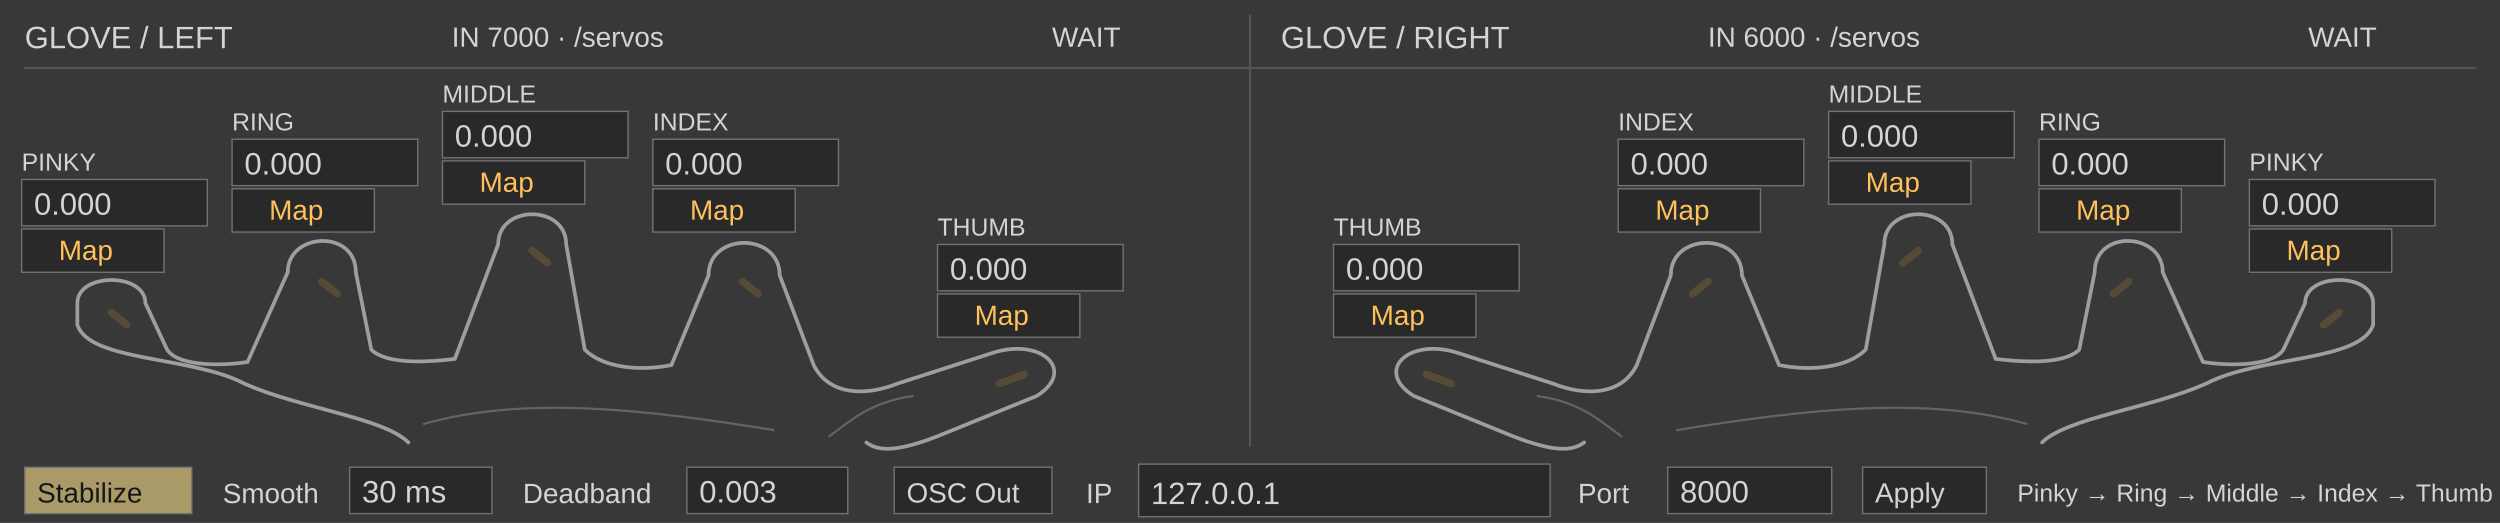
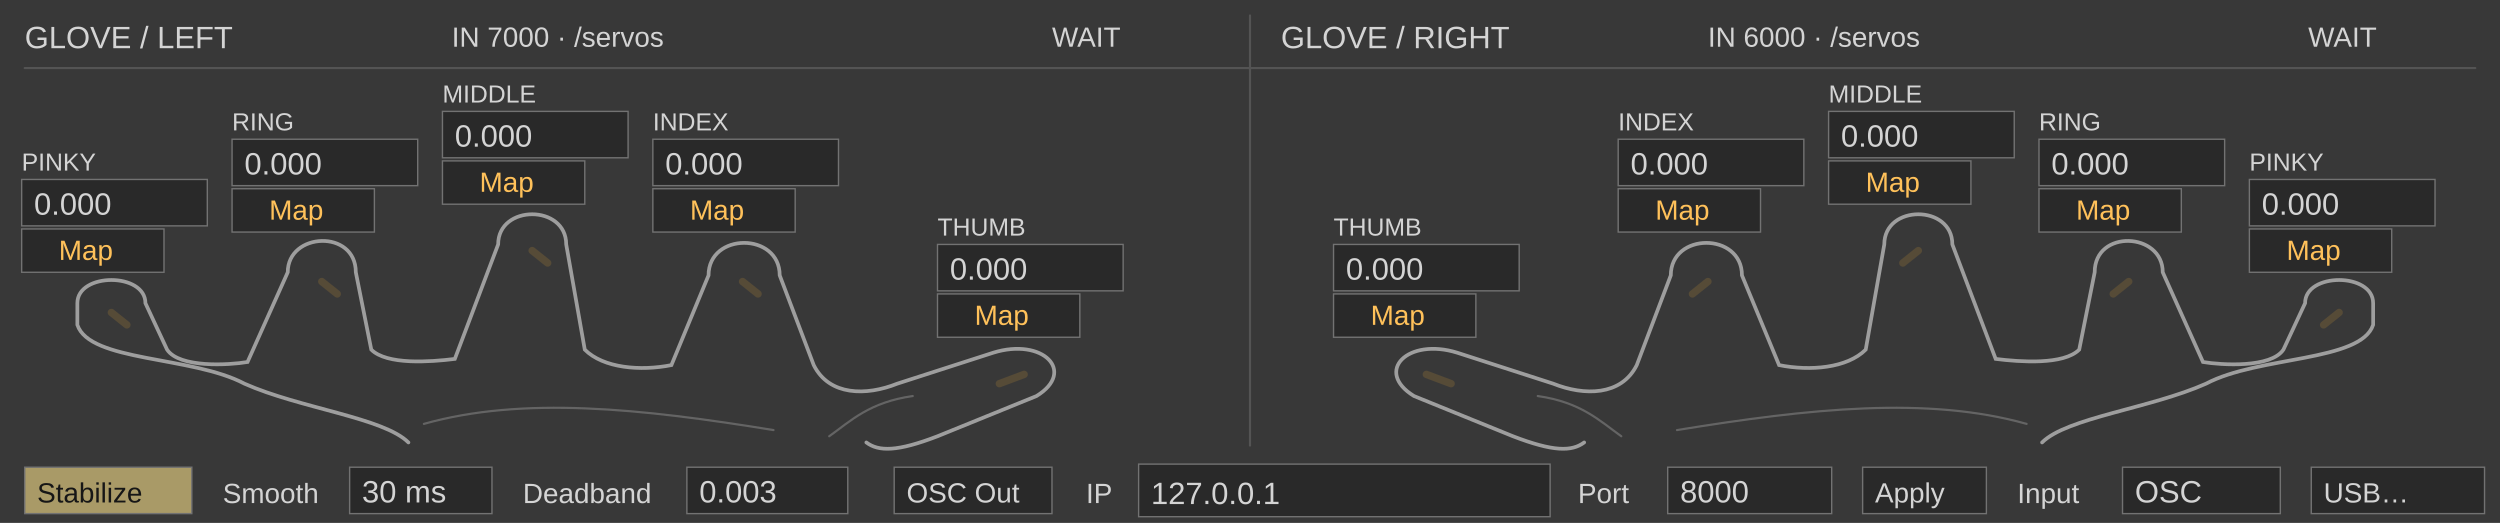
<svg xmlns="http://www.w3.org/2000/svg" viewBox="0 0 808 169" width="1616" height="338">
  <rect width="808" height="169" fill="#383838" />
  <path d=" M8 22 L800 22 M404 5 L404 144" fill="none" stroke="rgba(183.6,183.6,183.6,0.22)" stroke-width="0.7" stroke-linecap="round" />
  <g transform="translate(8 0)">
    <path d=" M124 143 C116 135 89 132 71 124 C54 115 21 117 17 105 L17 98 C17 88 39 88 39 98 L46 113 C50 119 66 118 72 117 L85 88 C85 75 107 74 107 88 L112 113 C117 118 131 117 139 116 L153 79 C153 66 175 66 175 79 L181 113 C187 119 199 120 209 118 L221 89 C221 75 244 75 244 89 L255 118 C260 128 272 128 282 124 L313 114 C329 109 340 120 327 128 L295 141 C282 146 276 146 272 143" fill="none" stroke="rgba(183.6,183.6,183.6,0.8)" stroke-width="1.2" stroke-linecap="round" />
    <path d=" M129 137 C161 128 199 132 242 139" fill="none" stroke="rgba(183.6,183.6,183.6,0.35)" stroke-width="0.7" stroke-linecap="round" />
    <path d=" M287 128 C273 130 267 136 260 141" fill="none" stroke="rgba(183.6,183.6,183.6,0.35)" stroke-width="0.7" stroke-linecap="round" />
    <path d=" M28 101 L33 105" fill="none" stroke="rgba(255,181.05,51,0.15)" stroke-width="2.4" stroke-linecap="round" />
    <path d=" M96 91 L101 95" fill="none" stroke="rgba(255,181.05,51,0.15)" stroke-width="2.4" stroke-linecap="round" />
    <path d=" M164 81 L169 85" fill="none" stroke="rgba(255,181.05,51,0.15)" stroke-width="2.4" stroke-linecap="round" />
    <path d=" M232 91 L237 95" fill="none" stroke="rgba(255,181.05,51,0.15)" stroke-width="2.4" stroke-linecap="round" />
    <path d=" M323 121 L315 124" fill="none" stroke="rgba(255,181.05,51,0.15)" stroke-width="2.4" stroke-linecap="round" />
  </g>
  <g transform="translate(784 0)">
    <g transform="scale(-1 1)">
      <path d=" M124 143 C116 135 89 132 71 124 C54 115 21 117 17 105 L17 98 C17 88 39 88 39 98 L46 113 C50 119 66 118 72 117 L85 88 C85 75 107 74 107 88 L112 113 C117 118 131 117 139 116 L153 79 C153 66 175 66 175 79 L181 113 C187 119 199 120 209 118 L221 89 C221 75 244 75 244 89 L255 118 C260 128 272 128 282 124 L313 114 C329 109 340 120 327 128 L295 141 C282 146 276 146 272 143" fill="none" stroke="rgba(183.6,183.6,183.6,0.8)" stroke-width="1.2" stroke-linecap="round" />
      <path d=" M129 137 C161 128 199 132 242 139" fill="none" stroke="rgba(183.6,183.6,183.6,0.35)" stroke-width="0.7" stroke-linecap="round" />
      <path d=" M287 128 C273 130 267 136 260 141" fill="none" stroke="rgba(183.6,183.6,183.6,0.35)" stroke-width="0.7" stroke-linecap="round" />
      <path d=" M28 101 L33 105" fill="none" stroke="rgba(255,181.05,51,0.15)" stroke-width="2.4" stroke-linecap="round" />
      <path d=" M96 91 L101 95" fill="none" stroke="rgba(255,181.05,51,0.15)" stroke-width="2.4" stroke-linecap="round" />
      <path d=" M164 81 L169 85" fill="none" stroke="rgba(255,181.05,51,0.15)" stroke-width="2.4" stroke-linecap="round" />
      <path d=" M232 91 L237 95" fill="none" stroke="rgba(255,181.05,51,0.15)" stroke-width="2.4" stroke-linecap="round" />
      <path d=" M323 121 L315 124" fill="none" stroke="rgba(255,181.05,51,0.15)" stroke-width="2.4" stroke-linecap="round" />
    </g>
  </g>
  <text x="8" y="15.58" font-family="Arial, sans-serif" font-size="10" fill="#d4d4d4">GLOVE  /  LEFT</text>
  <text x="414" y="15.58" font-family="Arial, sans-serif" font-size="10" fill="#d4d4d4">GLOVE  /  RIGHT</text>
  <text x="146" y="15.1" font-family="Arial, sans-serif" font-size="9" fill="#d4d4d4">IN 7000  ·  /servos</text>
  <text x="552" y="15.1" font-family="Arial, sans-serif" font-size="9" fill="#d4d4d4">IN 6000  ·  /servos</text>
  <text x="340" y="15.1" font-family="Arial, sans-serif" font-size="9" fill="#d4d4d4">WAIT</text>
  <text x="746" y="15.1" font-family="Arial, sans-serif" font-size="9" fill="#d4d4d4">WAIT</text>
  <text x="7" y="55.14" font-family="Arial, sans-serif" font-size="8" fill="#d4d4d4">PINKY</text>
  <rect x="7" y="58" width="60" height="15" fill="#292929" stroke="#727272" stroke-width=".45" />
  <text x="11" y="69.4" font-family="Arial, sans-serif" font-size="10" fill="#d4d4d4">0.000</text>
  <rect x="7" y="74" width="46" height="14" fill="#292929" stroke="#727272" stroke-width=".45" />
  <text x="19" y="84" font-family="Arial, sans-serif" font-size="9" fill="#ffc15a">Map</text>
  <text x="75" y="42.14" font-family="Arial, sans-serif" font-size="8" fill="#d4d4d4">RING</text>
  <rect x="75" y="45" width="60" height="15" fill="#292929" stroke="#727272" stroke-width=".45" />
  <text x="79" y="56.4" font-family="Arial, sans-serif" font-size="10" fill="#d4d4d4">0.000</text>
  <rect x="75" y="61" width="46" height="14" fill="#292929" stroke="#727272" stroke-width=".45" />
  <text x="87" y="71" font-family="Arial, sans-serif" font-size="9" fill="#ffc15a">Map</text>
  <text x="143" y="33.14" font-family="Arial, sans-serif" font-size="8" fill="#d4d4d4">MIDDLE</text>
  <rect x="143" y="36" width="60" height="15" fill="#292929" stroke="#727272" stroke-width=".45" />
  <text x="147" y="47.4" font-family="Arial, sans-serif" font-size="10" fill="#d4d4d4">0.000</text>
  <rect x="143" y="52" width="46" height="14" fill="#292929" stroke="#727272" stroke-width=".45" />
  <text x="155" y="62" font-family="Arial, sans-serif" font-size="9" fill="#ffc15a">Map</text>
  <text x="211" y="42.14" font-family="Arial, sans-serif" font-size="8" fill="#d4d4d4">INDEX</text>
  <rect x="211" y="45" width="60" height="15" fill="#292929" stroke="#727272" stroke-width=".45" />
  <text x="215" y="56.4" font-family="Arial, sans-serif" font-size="10" fill="#d4d4d4">0.000</text>
  <rect x="211" y="61" width="46" height="14" fill="#292929" stroke="#727272" stroke-width=".45" />
  <text x="223" y="71" font-family="Arial, sans-serif" font-size="9" fill="#ffc15a">Map</text>
  <text x="303" y="76.14" font-family="Arial, sans-serif" font-size="8" fill="#d4d4d4">THUMB</text>
  <rect x="303" y="79" width="60" height="15" fill="#292929" stroke="#727272" stroke-width=".45" />
  <text x="307" y="90.4" font-family="Arial, sans-serif" font-size="10" fill="#d4d4d4">0.000</text>
  <rect x="303" y="95" width="46" height="14" fill="#292929" stroke="#727272" stroke-width=".45" />
  <text x="315" y="105" font-family="Arial, sans-serif" font-size="9" fill="#ffc15a">Map</text>
  <text x="727" y="55.14" font-family="Arial, sans-serif" font-size="8" fill="#d4d4d4">PINKY</text>
  <rect x="727" y="58" width="60" height="15" fill="#292929" stroke="#727272" stroke-width=".45" />
  <text x="731" y="69.4" font-family="Arial, sans-serif" font-size="10" fill="#d4d4d4">0.000</text>
  <rect x="727" y="74" width="46" height="14" fill="#292929" stroke="#727272" stroke-width=".45" />
  <text x="739" y="84" font-family="Arial, sans-serif" font-size="9" fill="#ffc15a">Map</text>
  <text x="659" y="42.14" font-family="Arial, sans-serif" font-size="8" fill="#d4d4d4">RING</text>
  <rect x="659" y="45" width="60" height="15" fill="#292929" stroke="#727272" stroke-width=".45" />
  <text x="663" y="56.4" font-family="Arial, sans-serif" font-size="10" fill="#d4d4d4">0.000</text>
  <rect x="659" y="61" width="46" height="14" fill="#292929" stroke="#727272" stroke-width=".45" />
  <text x="671" y="71" font-family="Arial, sans-serif" font-size="9" fill="#ffc15a">Map</text>
  <text x="591" y="33.14" font-family="Arial, sans-serif" font-size="8" fill="#d4d4d4">MIDDLE</text>
  <rect x="591" y="36" width="60" height="15" fill="#292929" stroke="#727272" stroke-width=".45" />
  <text x="595" y="47.4" font-family="Arial, sans-serif" font-size="10" fill="#d4d4d4">0.000</text>
  <rect x="591" y="52" width="46" height="14" fill="#292929" stroke="#727272" stroke-width=".45" />
  <text x="603" y="62" font-family="Arial, sans-serif" font-size="9" fill="#ffc15a">Map</text>
  <text x="523" y="42.14" font-family="Arial, sans-serif" font-size="8" fill="#d4d4d4">INDEX</text>
  <rect x="523" y="45" width="60" height="15" fill="#292929" stroke="#727272" stroke-width=".45" />
  <text x="527" y="56.4" font-family="Arial, sans-serif" font-size="10" fill="#d4d4d4">0.000</text>
  <rect x="523" y="61" width="46" height="14" fill="#292929" stroke="#727272" stroke-width=".45" />
  <text x="535" y="71" font-family="Arial, sans-serif" font-size="9" fill="#ffc15a">Map</text>
  <text x="431" y="76.14" font-family="Arial, sans-serif" font-size="8" fill="#d4d4d4">THUMB</text>
  <rect x="431" y="79" width="60" height="15" fill="#292929" stroke="#727272" stroke-width=".45" />
  <text x="435" y="90.4" font-family="Arial, sans-serif" font-size="10" fill="#d4d4d4">0.000</text>
  <rect x="431" y="95" width="46" height="14" fill="#292929" stroke="#727272" stroke-width=".45" />
  <text x="443" y="105" font-family="Arial, sans-serif" font-size="9" fill="#ffc15a">Map</text>
  <rect x="8" y="151" width="54" height="15" fill="#a99a67" stroke="#727272" stroke-width=".45" />
  <text x="12" y="162.4" font-family="Arial, sans-serif" font-size="9" fill="#161616">Stabilize</text>
  <text x="72" y="162.58" font-family="Arial, sans-serif" font-size="9" fill="#d4d4d4">Smooth</text>
  <rect x="113" y="151" width="46" height="15" fill="#292929" stroke="#727272" stroke-width=".45" />
  <text x="117" y="162.4" font-family="Arial, sans-serif" font-size="10" fill="#d4d4d4">30 ms</text>
  <text x="169" y="162.58" font-family="Arial, sans-serif" font-size="9" fill="#d4d4d4">Deadband</text>
  <rect x="222" y="151" width="52" height="15" fill="#292929" stroke="#727272" stroke-width=".45" />
  <text x="226" y="162.4" font-family="Arial, sans-serif" font-size="10" fill="#d4d4d4">0.003</text>
  <rect x="289" y="151" width="51" height="15" fill="#292929" stroke="#727272" stroke-width=".45" />
  <text x="293" y="162.4" font-family="Arial, sans-serif" font-size="9" fill="#d4d4d4">OSC Out</text>
  <text x="351" y="162.58" font-family="Arial, sans-serif" font-size="9" fill="#d4d4d4">IP</text>
  <rect x="368" y="150" width="133" height="17" fill="#292929" stroke="#727272" stroke-width=".45" />
  <text x="372" y="162.92" font-family="Arial, sans-serif" font-size="10" fill="#d4d4d4">127.0.0.1</text>
  <text x="510" y="162.58" font-family="Arial, sans-serif" font-size="9" fill="#d4d4d4">Port</text>
  <rect x="539" y="151" width="53" height="15" fill="#292929" stroke="#727272" stroke-width=".45" />
  <text x="543" y="162.4" font-family="Arial, sans-serif" font-size="10" fill="#d4d4d4">8000</text>
  <rect x="602" y="151" width="40" height="15" fill="#292929" stroke="#727272" stroke-width=".45" />
  <text x="606" y="162.4" font-family="Arial, sans-serif" font-size="9" fill="#d4d4d4">Apply</text>
-   <text x="652" y="162.1" font-family="Arial, sans-serif" font-size="8" fill="#d4d4d4">Pinky → Ring → Middle → Index → Thumb</text>
+   <text x="652" y="162.58" font-family="Arial, sans-serif" font-size="9" fill="#d4d4d4">Input</text>
+   <rect x="686" y="151" width="51" height="15" fill="#292929" stroke="#727272" stroke-width=".45" />
+   <text x="690" y="162.4" font-family="Arial, sans-serif" font-size="10" fill="#d4d4d4">OSC</text>
+   <rect x="747" y="151" width="56" height="15" fill="#292929" stroke="#727272" stroke-width=".45" />
+   <text x="751" y="162.4" font-family="Arial, sans-serif" font-size="9" fill="#d4d4d4">USB…</text>
</svg>
